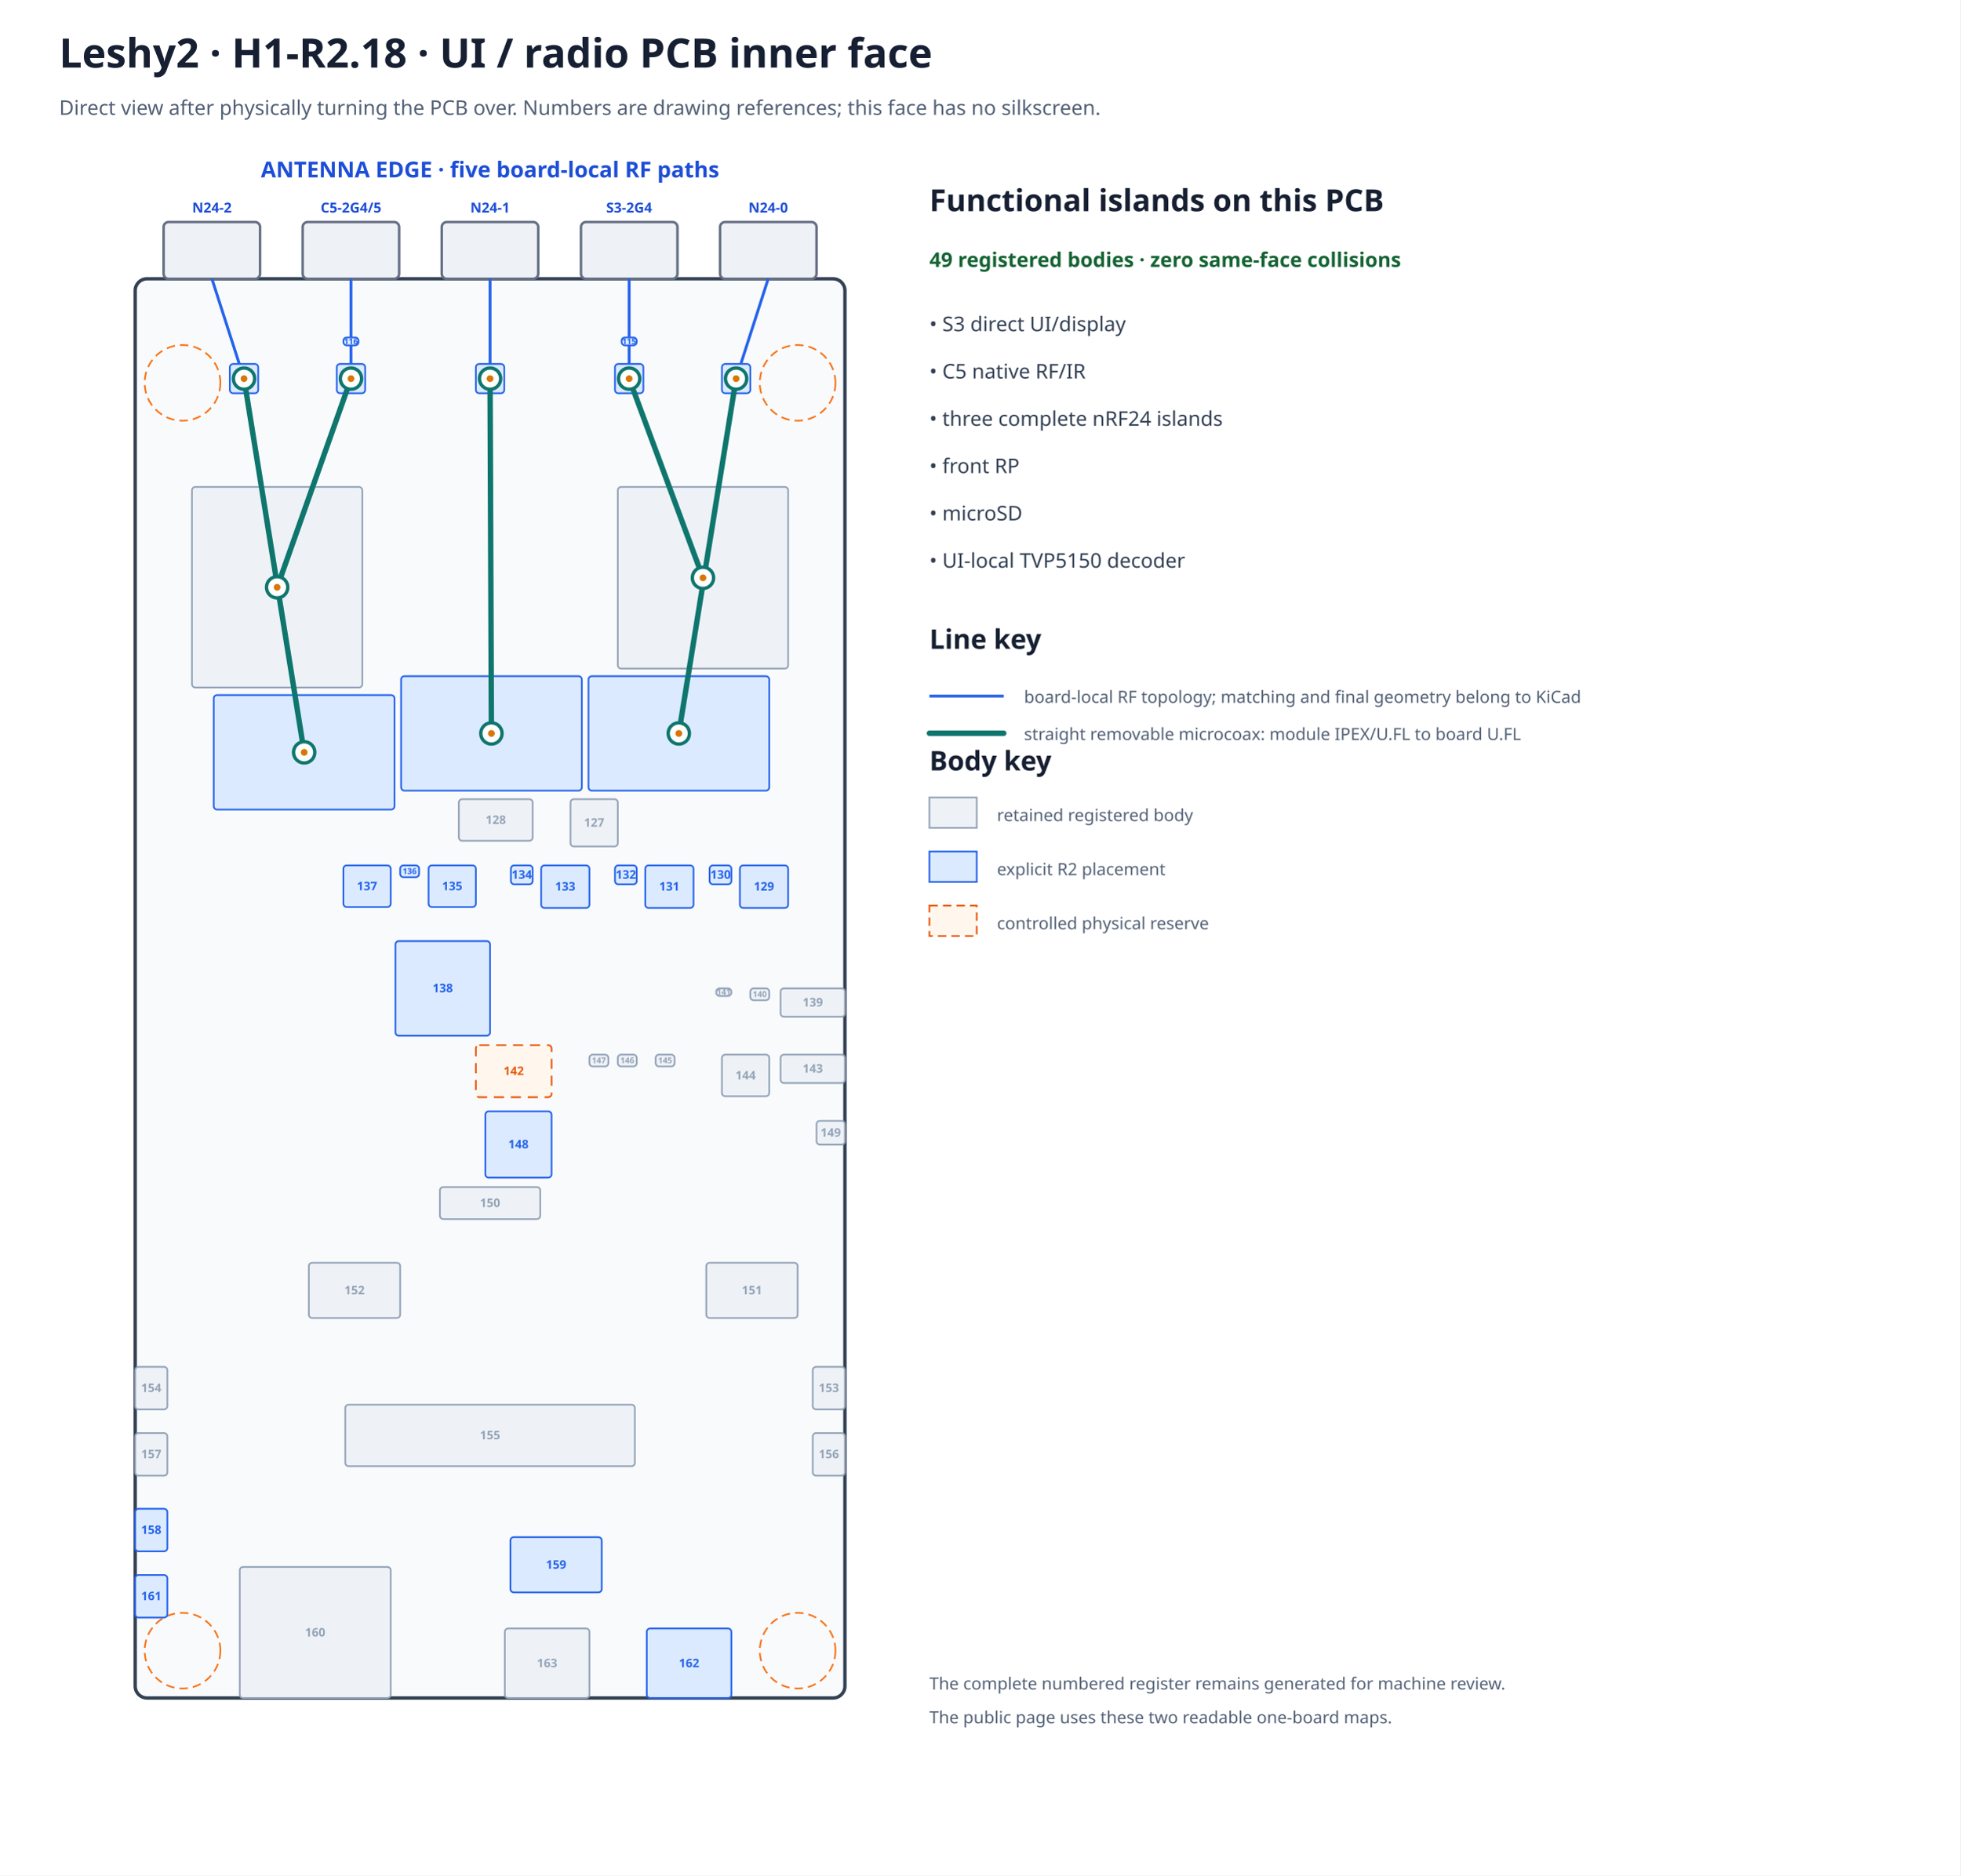
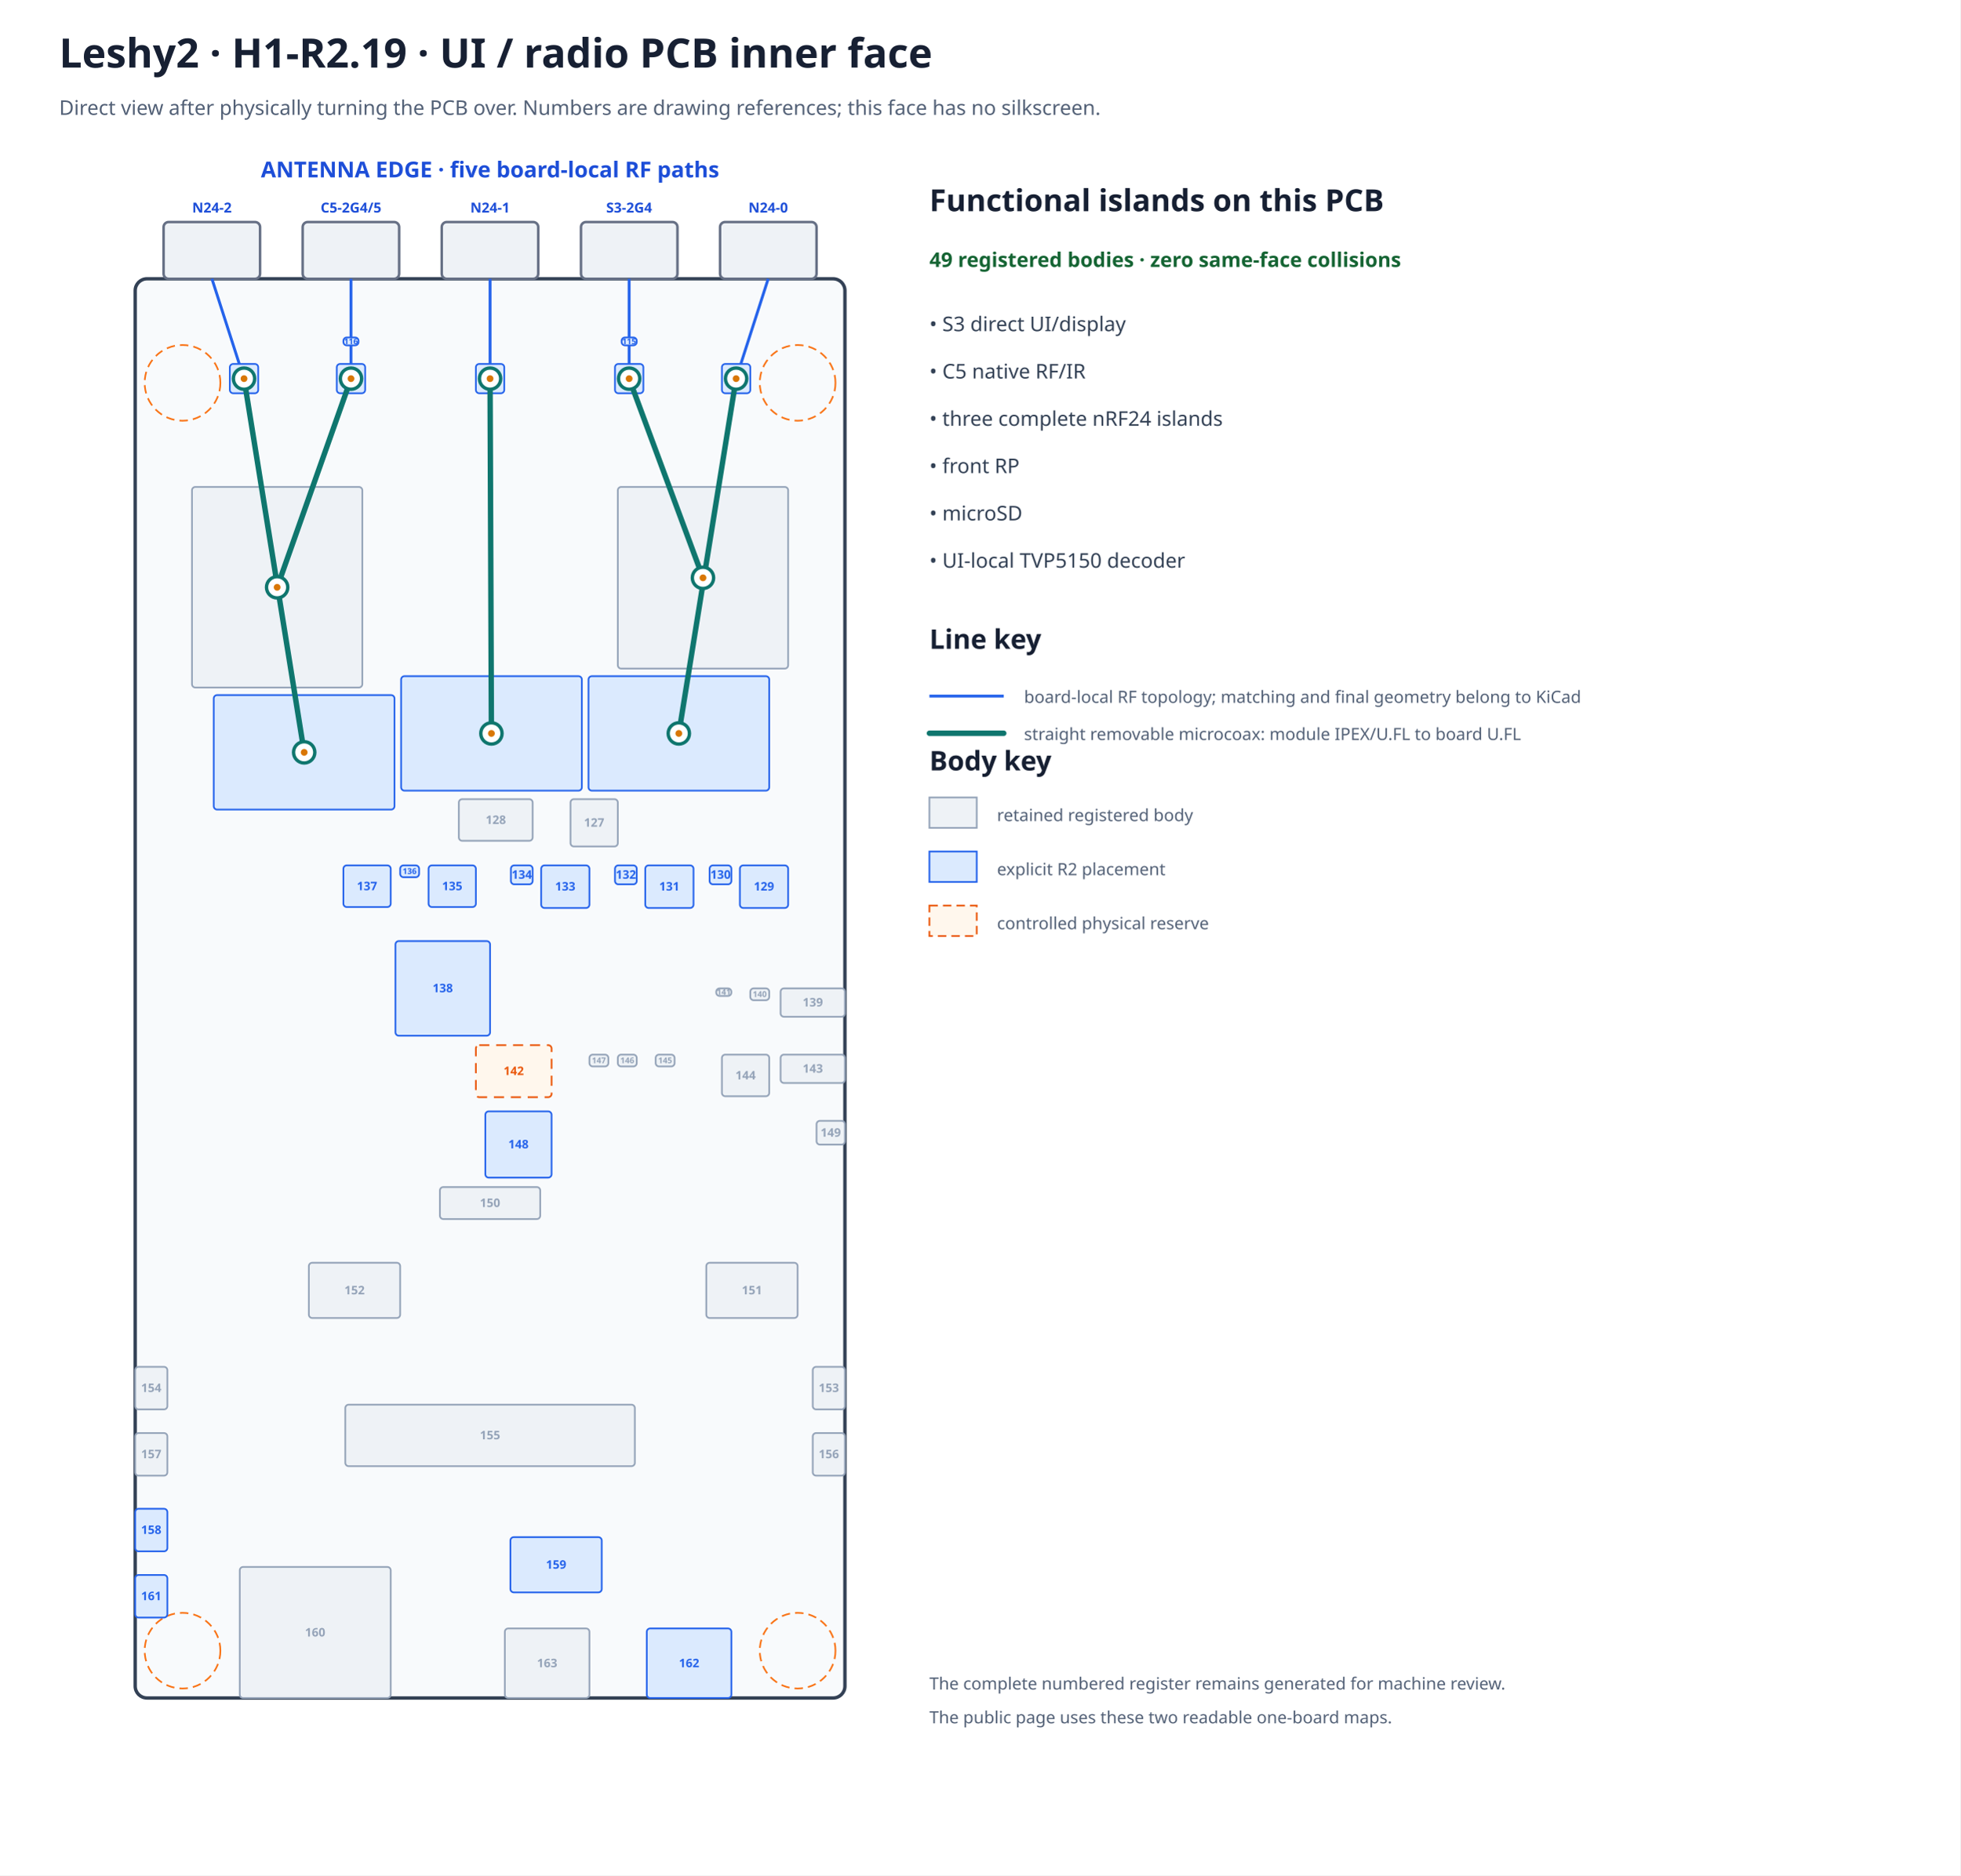
- <svg xmlns="http://www.w3.org/2000/svg" width="1160" height="1110" viewBox="0 0 1160 1110" data-marker="H1-R2.18" data-frame="ui-inner" data-inner-silkscreen="none">
+ <svg xmlns="http://www.w3.org/2000/svg" width="1160" height="1110" viewBox="0 0 1160 1110" data-marker="H1-R2.19" data-frame="ui-inner" data-inner-silkscreen="none">
  <rect width="100%" height="100%" fill="#ffffff" />
-   <text x="35.0" y="40.0" font-family="sans-serif" font-size="24" font-weight="bold" text-anchor="start" fill="#172033">Leshy2 · H1-R2.18 · UI / radio PCB inner face</text>
+   <text x="35.0" y="40.0" font-family="sans-serif" font-size="24" font-weight="bold" text-anchor="start" fill="#172033">Leshy2 · H1-R2.19 · UI / radio PCB inner face</text>
  <text x="35.0" y="68.0" font-family="sans-serif" font-size="12" font-weight="normal" text-anchor="start" fill="#526076">Direct view after physically turning the PCB over. Numbers are drawing references; this face has no silkscreen.</text>
  <text x="290.0" y="105.0" font-family="sans-serif" font-size="13" font-weight="bold" text-anchor="middle" fill="#1d4ed8">ANTENNA EDGE · five board-local RF paths</text>
  <rect x="80.0" y="165.0" width="420.0" height="840.0" rx="7" fill="#f8fafc" stroke="#334155" stroke-width="2" />
  <rect x="426.1" y="131.4" width="57.1" height="33.6" rx="3" fill="#eef2f6" stroke="#667085" stroke-width="1.5" />
  <text x="454.6" y="125.8" font-family="sans-serif" font-size="8.2" font-weight="bold" text-anchor="middle" fill="#1d4ed8">N24-0</text>
  <rect x="343.8" y="131.4" width="57.1" height="33.6" rx="3" fill="#eef2f6" stroke="#667085" stroke-width="1.5" />
  <text x="372.3" y="125.8" font-family="sans-serif" font-size="8.2" font-weight="bold" text-anchor="middle" fill="#1d4ed8">S3-2G4</text>
  <rect x="261.4" y="131.4" width="57.1" height="33.6" rx="3" fill="#eef2f6" stroke="#667085" stroke-width="1.5" />
  <text x="290.0" y="125.8" font-family="sans-serif" font-size="8.2" font-weight="bold" text-anchor="middle" fill="#1d4ed8">N24-1</text>
  <rect x="179.1" y="131.4" width="57.1" height="33.6" rx="3" fill="#eef2f6" stroke="#667085" stroke-width="1.5" />
  <text x="207.7" y="125.8" font-family="sans-serif" font-size="8.2" font-weight="bold" text-anchor="middle" fill="#1d4ed8">C5-2G4/5</text>
  <rect x="96.8" y="131.4" width="57.1" height="33.6" rx="3" fill="#eef2f6" stroke="#667085" stroke-width="1.5" />
  <text x="125.4" y="125.8" font-family="sans-serif" font-size="8.2" font-weight="bold" text-anchor="middle" fill="#1d4ed8">N24-2</text>
  <circle cx="472.0" cy="226.6" r="22.4" fill="none" stroke="#f97316" stroke-dasharray="5 3" />
  <circle cx="108.0" cy="226.6" r="22.4" fill="none" stroke="#f97316" stroke-dasharray="5 3" />
  <circle cx="472.0" cy="977.0" r="22.4" fill="none" stroke="#f97316" stroke-dasharray="5 3" />
  <circle cx="108.0" cy="977.0" r="22.4" fill="none" stroke="#f97316" stroke-dasharray="5 3" />
  <g id="antenna-pcb-topology" data-topology-source="r2" data-route-state="pre-ecad-topology-only">
    <polyline points="435.6,224.1 454.6,165.0" fill="none" stroke="#2563eb" stroke-width="1.7" data-path="N24-0" data-branch="main" data-medium="controlled-50-ohm-pcb" />
    <polyline points="372.3,224.1 372.3,202.1 372.3,165.0" fill="none" stroke="#2563eb" stroke-width="1.7" data-path="S3-2G4" data-branch="main" data-medium="controlled-50-ohm-pcb" />
    <polyline points="290.0,224.1 290.0,165.0" fill="none" stroke="#2563eb" stroke-width="1.7" data-path="N24-1" data-branch="main" data-medium="controlled-50-ohm-pcb" />
    <polyline points="207.7,224.1 207.7,202.1 207.7,165.0" fill="none" stroke="#2563eb" stroke-width="1.7" data-path="C5-2G4/5" data-branch="main" data-medium="controlled-50-ohm-pcb" />
    <polyline points="144.4,224.1 125.4,165.0" fill="none" stroke="#2563eb" stroke-width="1.7" data-path="N24-2" data-branch="main" data-medium="controlled-50-ohm-pcb" />
  </g>
  <rect x="367.84" y="199.72" width="8.96" height="4.70" rx="2" fill="#dbeafe" stroke="#2563eb" stroke-width="1" data-instance="s3_rf_coupler_r2" data-mpn="CP0603Q5425ENTR" />
  <text x="372.3" y="203.7" font-family="sans-serif" font-size="4.8" font-weight="bold" text-anchor="middle" fill="#2563eb">115</text>
  <rect x="203.20" y="199.72" width="8.96" height="4.70" rx="2" fill="#dbeafe" stroke="#2563eb" stroke-width="1" data-instance="c5_rf_coupler_r2" data-mpn="CP0603Q5425ENTR" />
  <text x="207.7" y="203.7" font-family="sans-serif" font-size="4.8" font-weight="bold" text-anchor="middle" fill="#2563eb">116</text>
  <rect x="427.20" y="215.40" width="16.80" height="17.36" rx="2" fill="#dbeafe" stroke="#2563eb" stroke-width="1" data-instance="nrf0_rf_board_connector_r2" data-mpn="U.FL-R-SMT-1(10)" />
  <text x="435.6" y="226.4" font-family="sans-serif" font-size="7.0" font-weight="bold" text-anchor="middle" fill="#2563eb">117</text>
  <rect x="363.92" y="215.40" width="16.80" height="17.36" rx="2" fill="#dbeafe" stroke="#2563eb" stroke-width="1" data-instance="s3_rf_board_connector_r2" data-mpn="U.FL-R-SMT-1(10)" />
  <text x="372.3" y="226.4" font-family="sans-serif" font-size="7.0" font-weight="bold" text-anchor="middle" fill="#2563eb">118</text>
  <rect x="281.60" y="215.40" width="16.80" height="17.36" rx="2" fill="#dbeafe" stroke="#2563eb" stroke-width="1" data-instance="nrf1_rf_board_connector_r2" data-mpn="U.FL-R-SMT-1(10)" />
  <text x="290.0" y="226.4" font-family="sans-serif" font-size="7.0" font-weight="bold" text-anchor="middle" fill="#2563eb">119</text>
  <rect x="199.28" y="215.40" width="16.80" height="17.36" rx="2" fill="#dbeafe" stroke="#2563eb" stroke-width="1" data-instance="c5_rf_board_connector_r2" data-mpn="U.FL-R-SMT-1(10)" />
  <text x="207.7" y="226.4" font-family="sans-serif" font-size="7.0" font-weight="bold" text-anchor="middle" fill="#2563eb">120</text>
  <rect x="136.00" y="215.40" width="16.80" height="17.36" rx="2" fill="#dbeafe" stroke="#2563eb" stroke-width="1" data-instance="nrf2_rf_board_connector_r2" data-mpn="U.FL-R-SMT-1(10)" />
  <text x="144.4" y="226.4" font-family="sans-serif" font-size="7.0" font-weight="bold" text-anchor="middle" fill="#2563eb">121</text>
  <rect x="365.60" y="288.20" width="100.80" height="107.52" rx="2" fill="#eef2f6" stroke="#94a3b8" stroke-width="1" data-instance="s3" data-mpn="ESP32-S3-WROOM-1U-N16R8" />
  <text x="416.0" y="344.3" font-family="sans-serif" font-size="7.0" font-weight="bold" text-anchor="middle" fill="#94a3b8">122</text>
  <rect x="113.60" y="288.20" width="100.80" height="118.72" rx="2" fill="#eef2f6" stroke="#94a3b8" stroke-width="1" data-instance="c5" data-mpn="ESP32-C5-WROOM-1U-N8R8" />
  <text x="164.0" y="349.9" font-family="sans-serif" font-size="7.0" font-weight="bold" text-anchor="middle" fill="#94a3b8">123</text>
  <rect x="348.24" y="400.20" width="106.96" height="67.76" rx="2" fill="#dbeafe" stroke="#2563eb" stroke-width="1" data-instance="nrf0_r2" data-mpn="E01-ML01IPX" />
  <text x="401.7" y="436.4" font-family="sans-serif" font-size="7.0" font-weight="bold" text-anchor="middle" fill="#2563eb">124</text>
  <rect x="237.36" y="400.20" width="106.96" height="67.76" rx="2" fill="#dbeafe" stroke="#2563eb" stroke-width="1" data-instance="nrf1_r2" data-mpn="E01-ML01IPX" />
  <text x="290.8" y="436.4" font-family="sans-serif" font-size="7.0" font-weight="bold" text-anchor="middle" fill="#2563eb">125</text>
  <rect x="126.48" y="411.40" width="106.96" height="67.76" rx="2" fill="#dbeafe" stroke="#2563eb" stroke-width="1" data-instance="nrf2_r2" data-mpn="E01-ML01IPX" />
  <text x="180.0" y="447.6" font-family="sans-serif" font-size="7.0" font-weight="bold" text-anchor="middle" fill="#2563eb">126</text>
  <rect x="337.60" y="473.00" width="28.00" height="28.00" rx="2" fill="#eef2f6" stroke="#94a3b8" stroke-width="1" data-instance="slow_io" data-mpn="TCA6424ARGJR" />
  <text x="351.6" y="489.3" font-family="sans-serif" font-size="7.0" font-weight="bold" text-anchor="middle" fill="#94a3b8">127</text>
  <rect x="271.52" y="473.00" width="43.68" height="24.64" rx="2" fill="#eef2f6" stroke="#94a3b8" stroke-width="1" data-instance="ui_matrix_io" data-mpn="TCA9539PWR" />
  <text x="293.4" y="487.7" font-family="sans-serif" font-size="7.0" font-weight="bold" text-anchor="middle" fill="#94a3b8">128</text>
  <rect x="437.84" y="512.20" width="28.56" height="25.20" rx="2" fill="#dbeafe" stroke="#2563eb" stroke-width="1" data-instance="nrf0_host_buffer_r2" data-mpn="74LVC126APW,118" />
  <text x="452.1" y="527.1" font-family="sans-serif" font-size="7.0" font-weight="bold" text-anchor="middle" fill="#2563eb">129</text>
  <rect x="419.92" y="512.20" width="12.88" height="11.20" rx="2" fill="#dbeafe" stroke="#2563eb" stroke-width="1" data-instance="nrf0_return_buffer_r2" data-mpn="74LVC2G126DC,125" />
  <text x="426.4" y="520.1" font-family="sans-serif" font-size="7.0" font-weight="bold" text-anchor="middle" fill="#2563eb">130</text>
  <rect x="381.84" y="512.20" width="28.56" height="25.20" rx="2" fill="#dbeafe" stroke="#2563eb" stroke-width="1" data-instance="nrf1_host_buffer_r2" data-mpn="74LVC126APW,118" />
  <text x="396.1" y="527.1" font-family="sans-serif" font-size="7.0" font-weight="bold" text-anchor="middle" fill="#2563eb">131</text>
  <rect x="363.92" y="512.20" width="12.88" height="11.20" rx="2" fill="#dbeafe" stroke="#2563eb" stroke-width="1" data-instance="nrf1_return_buffer_r2" data-mpn="74LVC2G126DC,125" />
  <text x="370.4" y="520.1" font-family="sans-serif" font-size="7.0" font-weight="bold" text-anchor="middle" fill="#2563eb">132</text>
  <rect x="320.24" y="512.20" width="28.56" height="25.20" rx="2" fill="#dbeafe" stroke="#2563eb" stroke-width="1" data-instance="nrf2_host_buffer_r2" data-mpn="74LVC126APW,118" />
  <text x="334.5" y="527.1" font-family="sans-serif" font-size="7.0" font-weight="bold" text-anchor="middle" fill="#2563eb">133</text>
  <rect x="302.32" y="512.20" width="12.88" height="11.20" rx="2" fill="#dbeafe" stroke="#2563eb" stroke-width="1" data-instance="nrf2_return_buffer_r2" data-mpn="74LVC2G126DC,125" />
  <text x="308.8" y="520.1" font-family="sans-serif" font-size="7.0" font-weight="bold" text-anchor="middle" fill="#2563eb">134</text>
  <rect x="253.60" y="512.20" width="28.00" height="24.64" rx="2" fill="#dbeafe" stroke="#2563eb" stroke-width="1" data-instance="safe_gate_a_r2" data-mpn="SN74LVC08APWR" />
  <text x="267.6" y="526.9" font-family="sans-serif" font-size="7.0" font-weight="bold" text-anchor="middle" fill="#2563eb">135</text>
  <rect x="236.80" y="512.20" width="11.20" height="7.00" rx="2" fill="#dbeafe" stroke="#2563eb" stroke-width="1" data-instance="nrf_backup_gate_r2" data-mpn="SN74LVC1G08DCKR" />
  <text x="242.4" y="517.3" font-family="sans-serif" font-size="4.8" font-weight="bold" text-anchor="middle" fill="#2563eb">136</text>
  <rect x="203.20" y="512.20" width="28.00" height="24.64" rx="2" fill="#dbeafe" stroke="#2563eb" stroke-width="1" data-instance="nrf_evidence_cmp_r2" data-mpn="TLV1824PWR" />
  <text x="217.2" y="526.9" font-family="sans-serif" font-size="7.0" font-weight="bold" text-anchor="middle" fill="#2563eb">137</text>
  <rect x="234.00" y="557.00" width="56.00" height="56.00" rx="2" fill="#dbeafe" stroke="#2563eb" stroke-width="1" data-instance="hub_rp" data-mpn="SC1512-A4" />
  <text x="262.0" y="587.3" font-family="sans-serif" font-size="7.0" font-weight="bold" text-anchor="middle" fill="#2563eb">138</text>
  <rect x="461.92" y="585.00" width="38.08" height="16.80" rx="2" fill="#eef2f6" stroke="#94a3b8" stroke-width="1" data-instance="ir_demod" data-mpn="Vishay TSOP75238TT" />
  <text x="481.0" y="595.7" font-family="sans-serif" font-size="7.0" font-weight="bold" text-anchor="middle" fill="#94a3b8">139</text>
  <rect x="444.00" y="585.00" width="11.20" height="7.00" rx="2" fill="#eef2f6" stroke="#94a3b8" stroke-width="1" data-instance="ir_safe_gate" data-mpn="SN74LVC1G08DCKR" />
  <text x="449.6" y="590.1" font-family="sans-serif" font-size="4.8" font-weight="bold" text-anchor="middle" fill="#94a3b8">140</text>
  <rect x="423.84" y="585.00" width="8.96" height="4.48" rx="2" fill="#eef2f6" stroke="#94a3b8" stroke-width="1" data-instance="ui_zone_ntc" data-mpn="TDK B57332V5103F360" />
  <text x="428.3" y="588.8" font-family="sans-serif" font-size="4.8" font-weight="bold" text-anchor="middle" fill="#94a3b8">141</text>
  <rect x="281.60" y="618.60" width="44.80" height="30.80" rx="2" fill="#fff7ed" stroke="#ea580c" stroke-width="1" stroke-dasharray="6 4" data-instance="fpv_power_reserve" data-mpn="PHYSICAL RESERVE" />
  <text x="304.0" y="636.3" font-family="sans-serif" font-size="7.0" font-weight="bold" text-anchor="middle" fill="#ea580c">142</text>
  <rect x="461.92" y="624.20" width="38.08" height="16.80" rx="2" fill="#eef2f6" stroke="#94a3b8" stroke-width="1" data-instance="ir_carrier" data-mpn="Vishay TSMP95000TT" />
  <text x="481.0" y="634.9" font-family="sans-serif" font-size="7.0" font-weight="bold" text-anchor="middle" fill="#94a3b8">143</text>
  <rect x="427.20" y="624.20" width="28.00" height="24.64" rx="2" fill="#eef2f6" stroke="#94a3b8" stroke-width="1" data-instance="evidence_cmp_a" data-mpn="TLV1824PWR" />
  <text x="441.2" y="638.9" font-family="sans-serif" font-size="7.0" font-weight="bold" text-anchor="middle" fill="#94a3b8">144</text>
  <rect x="388.00" y="624.20" width="11.20" height="7.00" rx="2" fill="#eef2f6" stroke="#94a3b8" stroke-width="1" data-instance="safe_reset_sink_a" data-mpn="Diodes Incorporated 2N7002DW-7-F" />
  <text x="393.6" y="629.3" font-family="sans-serif" font-size="4.8" font-weight="bold" text-anchor="middle" fill="#94a3b8">145</text>
  <rect x="365.60" y="624.20" width="11.20" height="7.00" rx="2" fill="#eef2f6" stroke="#94a3b8" stroke-width="1" data-instance="safe_c5_reset_buffer" data-mpn="Texas Instruments SN74LVC1G06DCKR" />
  <text x="371.2" y="629.3" font-family="sans-serif" font-size="4.8" font-weight="bold" text-anchor="middle" fill="#94a3b8">146</text>
  <rect x="348.80" y="624.20" width="11.20" height="7.00" rx="2" fill="#eef2f6" stroke="#94a3b8" stroke-width="1" data-instance="safe_c5_fault_reset_buffer" data-mpn="SN74LVC1G07DCKR" />
  <text x="354.4" y="629.3" font-family="sans-serif" font-size="4.8" font-weight="bold" text-anchor="middle" fill="#94a3b8">147</text>
  <rect x="287.20" y="657.80" width="39.20" height="39.20" rx="2" fill="#dbeafe" stroke="#2563eb" stroke-width="1" data-instance="fpv_decoder" data-mpn="TVP5150AM1PBS" />
  <text x="306.8" y="679.7" font-family="sans-serif" font-size="7.0" font-weight="bold" text-anchor="middle" fill="#2563eb">148</text>
  <rect x="483.20" y="663.40" width="16.80" height="14.06" rx="2" fill="#eef2f6" stroke="#94a3b8" stroke-width="1" data-instance="ir_emitter" data-mpn="Vishay VSMY14940" />
  <text x="491.6" y="672.8" font-family="sans-serif" font-size="7.0" font-weight="bold" text-anchor="middle" fill="#94a3b8">149</text>
  <rect x="260.32" y="702.60" width="59.36" height="18.93" rx="2" fill="#eef2f6" stroke="#94a3b8" stroke-width="1" data-instance="display_connector" data-mpn="Hirose DF40C(2.0)-40DS-0.4V(58)" />
  <text x="290.0" y="714.4" font-family="sans-serif" font-size="7.0" font-weight="bold" text-anchor="middle" fill="#94a3b8">150</text>
  <rect x="417.96" y="747.40" width="54.04" height="32.70" rx="2" fill="#eef2f6" stroke="#94a3b8" stroke-width="1" data-instance="s3_dbg_header" data-mpn="Samtec FTSH-105-01-L-DV-K-P-TR" />
  <text x="445.0" y="766.1" font-family="sans-serif" font-size="7.0" font-weight="bold" text-anchor="middle" fill="#94a3b8">151</text>
  <rect x="182.76" y="747.40" width="54.04" height="32.70" rx="2" fill="#eef2f6" stroke="#94a3b8" stroke-width="1" data-instance="c5_dbg_header" data-mpn="Samtec FTSH-105-01-L-DV-K-P-TR" />
  <text x="209.8" y="766.1" font-family="sans-serif" font-size="7.0" font-weight="bold" text-anchor="middle" fill="#94a3b8">152</text>
  <rect x="480.96" y="809.00" width="19.04" height="25.20" rx="2" fill="#eef2f6" stroke="#94a3b8" stroke-width="1" data-instance="s3_reset_button" data-mpn="Alps Alpine SKRTLAE010" />
  <text x="490.5" y="823.9" font-family="sans-serif" font-size="7.0" font-weight="bold" text-anchor="middle" fill="#94a3b8">153</text>
  <rect x="80.00" y="809.00" width="19.04" height="25.20" rx="2" fill="#eef2f6" stroke="#94a3b8" stroke-width="1" data-instance="c5_reset_button" data-mpn="Alps Alpine SKRTLAE010" />
  <text x="89.5" y="823.9" font-family="sans-serif" font-size="7.0" font-weight="bold" text-anchor="middle" fill="#94a3b8">154</text>
  <rect x="204.32" y="831.40" width="171.36" height="36.40" rx="2" fill="#eef2f6" stroke="#94a3b8" stroke-width="1" data-instance="m1_ui_plug" data-mpn="Hirose FX8C-80P-SV1(92)" />
  <text x="290.0" y="851.9" font-family="sans-serif" font-size="7.0" font-weight="bold" text-anchor="middle" fill="#94a3b8">155</text>
  <rect x="480.96" y="848.20" width="19.04" height="25.20" rx="2" fill="#eef2f6" stroke="#94a3b8" stroke-width="1" data-instance="s3_boot_button" data-mpn="Alps Alpine SKRTLAE010" />
  <text x="490.5" y="863.1" font-family="sans-serif" font-size="7.0" font-weight="bold" text-anchor="middle" fill="#94a3b8">156</text>
  <rect x="80.00" y="848.20" width="19.04" height="25.20" rx="2" fill="#eef2f6" stroke="#94a3b8" stroke-width="1" data-instance="c5_boot_button" data-mpn="Alps Alpine SKRTLAE010" />
  <text x="89.5" y="863.1" font-family="sans-serif" font-size="7.0" font-weight="bold" text-anchor="middle" fill="#94a3b8">157</text>
  <rect x="80.00" y="893.00" width="19.04" height="25.20" rx="2" fill="#dbeafe" stroke="#2563eb" stroke-width="1" data-instance="hub_reset_button" data-mpn="SKRTLAE010" />
  <text x="89.5" y="907.9" font-family="sans-serif" font-size="7.0" font-weight="bold" text-anchor="middle" fill="#2563eb">158</text>
  <rect x="302.04" y="909.80" width="54.04" height="32.70" rx="2" fill="#dbeafe" stroke="#2563eb" stroke-width="1" data-instance="hub_dbg_header" data-mpn="FTSH-105-01-L-DV-K-P-TR" />
  <text x="329.1" y="928.5" font-family="sans-serif" font-size="7.0" font-weight="bold" text-anchor="middle" fill="#2563eb">159</text>
  <rect x="141.88" y="927.44" width="89.32" height="77.56" rx="2" fill="#eef2f6" stroke="#94a3b8" stroke-width="1" data-instance="sd" data-mpn="Hirose DM3AT-SF-PEJM5" />
  <text x="186.5" y="968.6" font-family="sans-serif" font-size="7.0" font-weight="bold" text-anchor="middle" fill="#94a3b8">160</text>
  <rect x="80.00" y="932.20" width="19.04" height="25.20" rx="2" fill="#dbeafe" stroke="#2563eb" stroke-width="1" data-instance="hub_boot_button" data-mpn="SKRTLAE010" />
  <text x="89.5" y="947.1" font-family="sans-serif" font-size="7.0" font-weight="bold" text-anchor="middle" fill="#2563eb">161</text>
  <rect x="382.74" y="963.84" width="50.06" height="41.16" rx="2" fill="#dbeafe" stroke="#2563eb" stroke-width="1" data-instance="hub_service_usb_connector" data-mpn="USB4105-GF-A" />
  <text x="407.8" y="986.8" font-family="sans-serif" font-size="7.0" font-weight="bold" text-anchor="middle" fill="#2563eb">162</text>
  <rect x="298.74" y="963.84" width="50.06" height="41.16" rx="2" fill="#eef2f6" stroke="#94a3b8" stroke-width="1" data-instance="c5_service_usb_connector" data-mpn="GCT USB4105-GF-A" />
  <text x="323.8" y="986.8" font-family="sans-serif" font-size="7.0" font-weight="bold" text-anchor="middle" fill="#94a3b8">163</text>
  <g id="antenna-removable-media" data-topology-source="r2">
    <polyline points="401.7,434.1 435.6,224.1" fill="none" stroke="#0f766e" stroke-width="3.2" stroke-linecap="round" data-path="N24-0" data-medium="removable-microcoax" />
    <polyline points="416.0,342.0 372.3,224.1" fill="none" stroke="#0f766e" stroke-width="3.2" stroke-linecap="round" data-path="S3-2G4" data-medium="removable-microcoax" />
    <polyline points="290.8,434.1 290.0,224.1" fill="none" stroke="#0f766e" stroke-width="3.2" stroke-linecap="round" data-path="N24-1" data-medium="removable-microcoax" />
    <polyline points="164.0,347.6 207.7,224.1" fill="none" stroke="#0f766e" stroke-width="3.2" stroke-linecap="round" data-path="C5-2G4/5" data-medium="removable-microcoax" />
    <polyline points="180.0,445.3 144.4,224.1" fill="none" stroke="#0f766e" stroke-width="3.2" stroke-linecap="round" data-path="N24-2" data-medium="removable-microcoax" />
    <circle cx="401.7" cy="434.1" r="6.3" fill="#ffffff" stroke="#0f766e" stroke-width="2" data-path="N24-0" data-part="module-rf-connector" data-connector-kind="IPEX" />
    <circle cx="401.7" cy="434.1" r="2.0" fill="#d97706" />
    <circle cx="435.6" cy="224.1" r="6.3" fill="#ffffff" stroke="#0f766e" stroke-width="2" data-path="N24-0" data-part="board-ufl" data-connector-kind="U.FL" data-mpn="U.FL-R-SMT-1(10)" />
    <circle cx="435.6" cy="224.1" r="2.0" fill="#d97706" />
    <circle cx="416.0" cy="342.0" r="6.3" fill="#ffffff" stroke="#0f766e" stroke-width="2" data-path="S3-2G4" data-part="module-rf-connector" data-connector-kind="U.FL" />
    <circle cx="416.0" cy="342.0" r="2.0" fill="#d97706" />
    <circle cx="372.3" cy="224.1" r="6.3" fill="#ffffff" stroke="#0f766e" stroke-width="2" data-path="S3-2G4" data-part="board-ufl" data-connector-kind="U.FL" data-mpn="U.FL-R-SMT-1(10)" />
    <circle cx="372.3" cy="224.1" r="2.0" fill="#d97706" />
    <circle cx="290.8" cy="434.1" r="6.3" fill="#ffffff" stroke="#0f766e" stroke-width="2" data-path="N24-1" data-part="module-rf-connector" data-connector-kind="IPEX" />
    <circle cx="290.8" cy="434.1" r="2.0" fill="#d97706" />
    <circle cx="290.0" cy="224.1" r="6.3" fill="#ffffff" stroke="#0f766e" stroke-width="2" data-path="N24-1" data-part="board-ufl" data-connector-kind="U.FL" data-mpn="U.FL-R-SMT-1(10)" />
    <circle cx="290.0" cy="224.1" r="2.0" fill="#d97706" />
    <circle cx="164.0" cy="347.6" r="6.3" fill="#ffffff" stroke="#0f766e" stroke-width="2" data-path="C5-2G4/5" data-part="module-rf-connector" data-connector-kind="U.FL" />
    <circle cx="164.0" cy="347.6" r="2.0" fill="#d97706" />
    <circle cx="207.7" cy="224.1" r="6.3" fill="#ffffff" stroke="#0f766e" stroke-width="2" data-path="C5-2G4/5" data-part="board-ufl" data-connector-kind="U.FL" data-mpn="U.FL-R-SMT-1(10)" />
    <circle cx="207.7" cy="224.1" r="2.0" fill="#d97706" />
    <circle cx="180.0" cy="445.3" r="6.3" fill="#ffffff" stroke="#0f766e" stroke-width="2" data-path="N24-2" data-part="module-rf-connector" data-connector-kind="IPEX" />
    <circle cx="180.0" cy="445.3" r="2.0" fill="#d97706" />
    <circle cx="144.4" cy="224.1" r="6.3" fill="#ffffff" stroke="#0f766e" stroke-width="2" data-path="N24-2" data-part="board-ufl" data-connector-kind="U.FL" data-mpn="U.FL-R-SMT-1(10)" />
    <circle cx="144.4" cy="224.1" r="2.0" fill="#d97706" />
  </g>
  <text x="550.0" y="125.0" font-family="sans-serif" font-size="18" font-weight="bold" text-anchor="start" fill="#172033">Functional islands on this PCB</text>
  <text x="550.0" y="158.0" font-family="sans-serif" font-size="12" font-weight="bold" text-anchor="start" fill="#166534">49 registered bodies · zero same-face collisions</text>
  <text x="550.0" y="196.0" font-family="sans-serif" font-size="12" font-weight="normal" text-anchor="start" fill="#334155">• S3 direct UI/display</text>
  <text x="550.0" y="224.0" font-family="sans-serif" font-size="12" font-weight="normal" text-anchor="start" fill="#334155">• C5 native RF/IR</text>
  <text x="550.0" y="252.0" font-family="sans-serif" font-size="12" font-weight="normal" text-anchor="start" fill="#334155">• three complete nRF24 islands</text>
  <text x="550.0" y="280.0" font-family="sans-serif" font-size="12" font-weight="normal" text-anchor="start" fill="#334155">• front RP</text>
  <text x="550.0" y="308.0" font-family="sans-serif" font-size="12" font-weight="normal" text-anchor="start" fill="#334155">• microSD</text>
  <text x="550.0" y="336.0" font-family="sans-serif" font-size="12" font-weight="normal" text-anchor="start" fill="#334155">• UI-local TVP5150 decoder</text>
  <text x="550.0" y="384.0" font-family="sans-serif" font-size="16" font-weight="bold" text-anchor="start" fill="#172033">Line key</text>
  <line x1="550" y1="412" x2="594" y2="412" stroke="#2563eb" stroke-width="1.7" />
  <text x="606.0" y="416.0" font-family="sans-serif" font-size="10" font-weight="normal" text-anchor="start" fill="#526076">board-local RF topology; matching and final geometry belong to KiCad</text>
  <line x1="550" y1="434" x2="594" y2="434" stroke="#0f766e" stroke-width="3.2" stroke-linecap="round" />
  <text x="606.0" y="438.0" font-family="sans-serif" font-size="10" font-weight="normal" text-anchor="start" fill="#526076">straight removable microcoax: module IPEX/U.FL to board U.FL</text>
  <text x="550.0" y="456.0" font-family="sans-serif" font-size="16" font-weight="bold" text-anchor="start" fill="#172033">Body key</text>
  <rect x="550" y="472.0" width="28" height="18" fill="#eef2f6" stroke="#94a3b8" />
  <text x="590.0" y="486.0" font-family="sans-serif" font-size="10" font-weight="normal" text-anchor="start" fill="#526076">retained registered body</text>
  <rect x="550" y="504.0" width="28" height="18" fill="#dbeafe" stroke="#2563eb" />
  <text x="590.0" y="518.0" font-family="sans-serif" font-size="10" font-weight="normal" text-anchor="start" fill="#526076">explicit R2 placement</text>
  <rect x="550" y="536.0" width="28" height="18" fill="#fff7ed" stroke="#ea580c" stroke-dasharray="5 3" />
  <text x="590.0" y="550.0" font-family="sans-serif" font-size="10" font-weight="normal" text-anchor="start" fill="#526076">controlled physical reserve</text>
  <text x="550.0" y="1000.0" font-family="sans-serif" font-size="10" font-weight="normal" text-anchor="start" fill="#526076">The complete numbered register remains generated for machine review.</text>
  <text x="550.0" y="1020.0" font-family="sans-serif" font-size="10" font-weight="normal" text-anchor="start" fill="#526076">The public page uses these two readable one-board maps.</text>
</svg>
